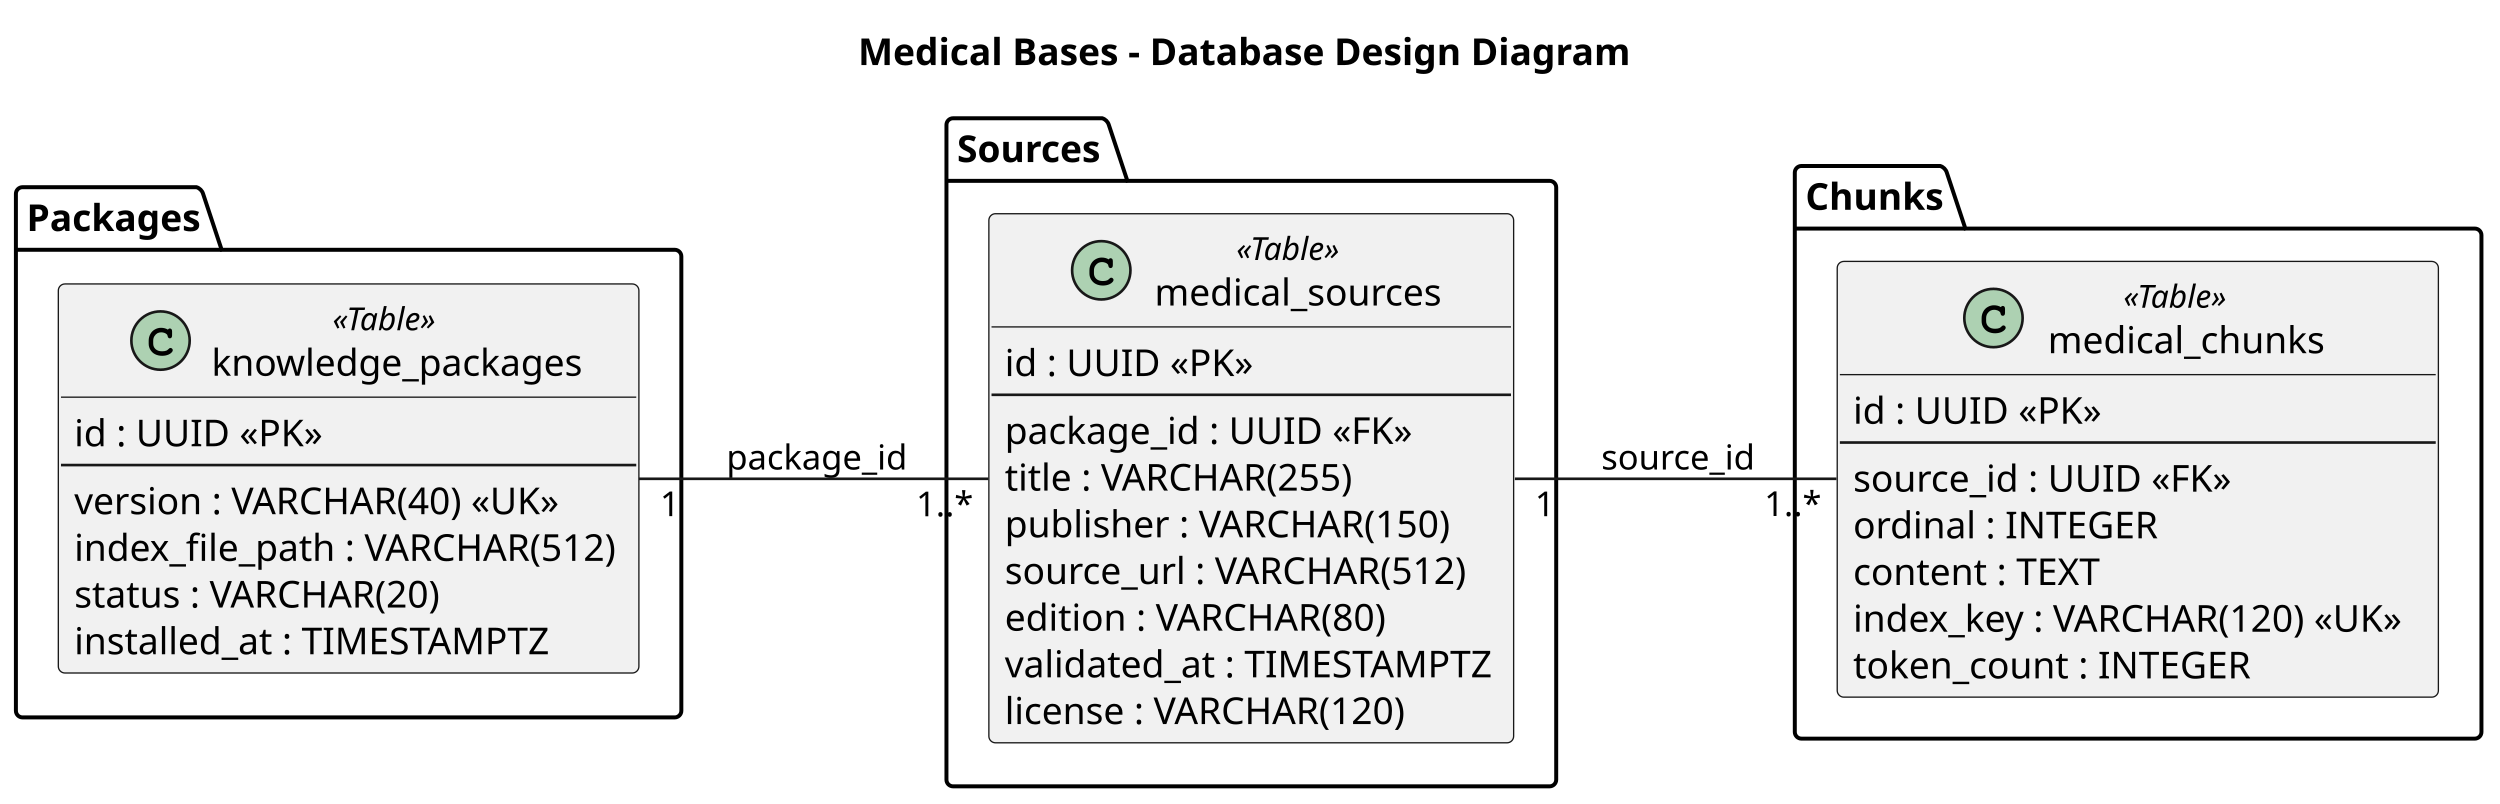
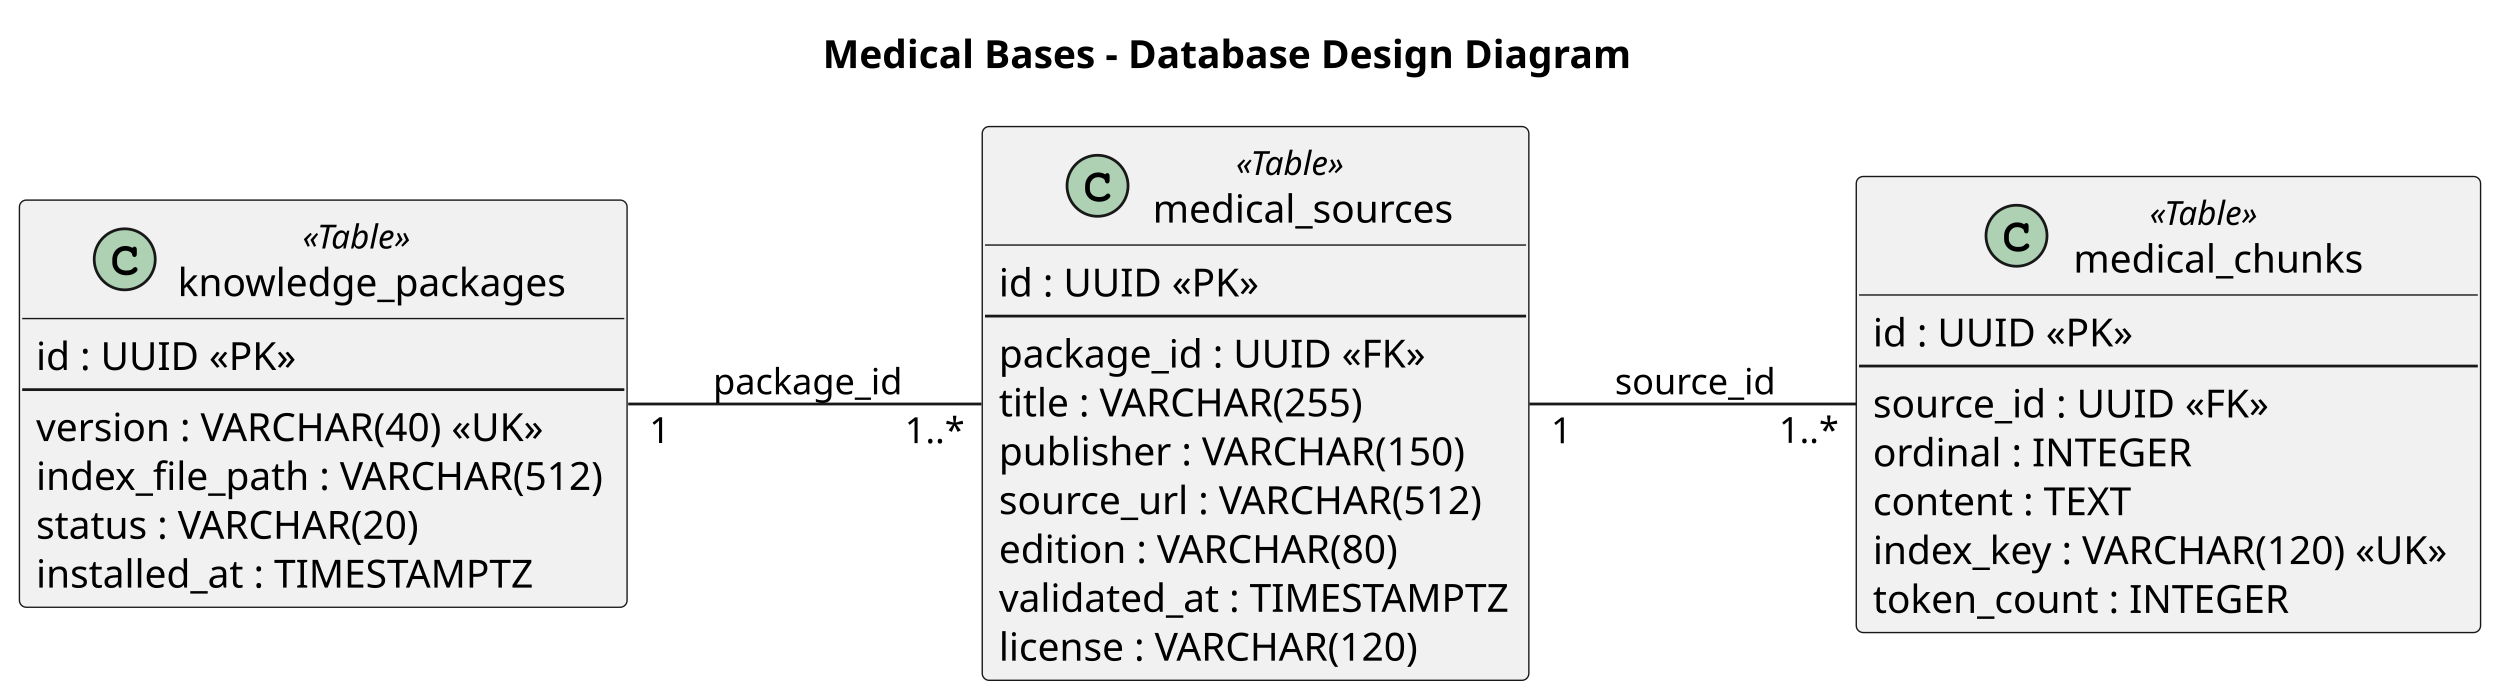
- <svg xmlns="http://www.w3.org/2000/svg" contentStyleType="text/css" height="303px" preserveAspectRatio="none" style="width:943px;height:303px;background:#FFFFFF;" version="1.1" viewBox="0 0 943 303" width="943px" zoomAndPan="magnify">
+ <svg xmlns="http://www.w3.org/2000/svg" contentStyleType="text/css" height="252px" preserveAspectRatio="none" style="width:901px;height:252px;background:#FFFFFF;" version="1.1" viewBox="0 0 901 252" width="901px" zoomAndPan="magnify">
  <defs />
  <g>
-     <text fill="#000000" font-family="sans-serif" font-size="14" font-weight="bold" lengthAdjust="spacing" textLength="281.668" x="323.666" y="24.533">Medical Bases - Database Design Diagram</text>
-     <g id="cluster_Packages">
-       <path d="M8.5,70.609 L74.106,70.609 A3.75,3.75 0 0 1 76.606,73.109 L83.606,94.219 L254.5,94.219 A2.5,2.5 0 0 1 257,96.719 L257,268.109 A2.5,2.5 0 0 1 254.5,270.609 L8.5,270.609 A2.5,2.5 0 0 1 6,268.109 L6,73.109 A2.5,2.5 0 0 1 8.5,70.609 " fill="none" style="stroke:#000000;stroke-width:1.5;" />
-       <line style="stroke:#000000;stroke-width:1.5;" x1="6" x2="83.606" y1="94.219" y2="94.219" />
-       <text fill="#000000" font-family="sans-serif" font-size="14" font-weight="bold" lengthAdjust="spacing" textLength="64.606" x="10" y="87.143">Packages</text>
-     </g>
-     <g id="cluster_Sources">
-       <path d="M359.5,44.609 L415.748,44.609 A3.75,3.75 0 0 1 418.248,47.109 L425.248,68.219 L584.5,68.219 A2.5,2.5 0 0 1 587,70.719 L587,294.109 A2.5,2.5 0 0 1 584.5,296.609 L359.5,296.609 A2.5,2.5 0 0 1 357,294.109 L357,47.109 A2.5,2.5 0 0 1 359.5,44.609 " fill="none" style="stroke:#000000;stroke-width:1.5;" />
-       <line style="stroke:#000000;stroke-width:1.5;" x1="357" x2="425.248" y1="68.219" y2="68.219" />
-       <text fill="#000000" font-family="sans-serif" font-size="14" font-weight="bold" lengthAdjust="spacing" textLength="55.248" x="361" y="61.143">Sources</text>
-     </g>
-     <g id="cluster_Chunks">
-       <path d="M679.5,62.609 L731.838,62.609 A3.75,3.75 0 0 1 734.338,65.109 L741.338,86.219 L933.5,86.219 A2.5,2.5 0 0 1 936,88.719 L936,276.109 A2.5,2.5 0 0 1 933.5,278.609 L679.5,278.609 A2.5,2.5 0 0 1 677,276.109 L677,65.109 A2.5,2.5 0 0 1 679.5,62.609 " fill="none" style="stroke:#000000;stroke-width:1.5;" />
-       <line style="stroke:#000000;stroke-width:1.5;" x1="677" x2="741.338" y1="86.219" y2="86.219" />
-       <text fill="#000000" font-family="sans-serif" font-size="14" font-weight="bold" lengthAdjust="spacing" textLength="51.338" x="681" y="79.143">Chunks</text>
-     </g>
+     <text fill="#000000" font-family="sans-serif" font-size="14" font-weight="bold" lengthAdjust="spacing" textLength="294" x="296.5" y="24.533">Medical Bases - Database Design Diagram</text>
    <g id="elem_knowledge_packages">
-       <rect codeLine="8" fill="#F1F1F1" height="146.75" id="knowledge_packages" rx="2.5" ry="2.5" style="stroke:#181818;stroke-width:0.5;" width="218.992" x="22" y="107.109" />
-       <ellipse cx="60.552" cy="128.461" fill="#ADD1B2" rx="11" ry="11" style="stroke:#181818;stroke-width:1;" />
-       <path d="M63.318,124.336 Q63.474,124.117 63.661,124.008 Q63.849,123.898 64.068,123.898 Q64.443,123.898 64.677,124.164 Q64.911,124.414 64.911,125.023 L64.911,126.477 Q64.911,127.086 64.677,127.352 Q64.443,127.617 64.068,127.617 Q63.724,127.617 63.521,127.414 Q63.318,127.227 63.208,126.711 Q63.161,126.352 62.974,126.164 Q62.646,125.789 62.036,125.57 Q61.427,125.352 60.802,125.352 Q60.036,125.352 59.396,125.68 Q58.771,126.008 58.271,126.758 Q57.786,127.508 57.786,128.539 L57.786,129.633 Q57.786,130.867 58.677,131.695 Q59.568,132.508 61.161,132.508 Q62.099,132.508 62.755,132.258 Q63.146,132.102 63.568,131.664 Q63.833,131.398 63.974,131.32 Q64.13,131.242 64.333,131.242 Q64.661,131.242 64.911,131.508 Q65.177,131.758 65.177,132.102 Q65.177,132.445 64.833,132.852 Q64.333,133.43 63.536,133.758 Q62.458,134.211 61.161,134.211 Q59.646,134.211 58.443,133.586 Q57.458,133.086 56.771,132.023 Q56.083,130.945 56.083,129.664 L56.083,128.508 Q56.083,127.18 56.693,126.039 Q57.318,124.883 58.411,124.273 Q59.505,123.648 60.74,123.648 Q61.474,123.648 62.115,123.82 Q62.771,123.977 63.318,124.336 Z " fill="#000000" />
-       <text fill="#000000" font-family="sans-serif" font-size="12" font-style="italic" lengthAdjust="spacing" textLength="43.365" x="125.43" y="124.566">«Table»</text>
-       <text fill="#000000" font-family="sans-serif" font-size="14" lengthAdjust="spacing" textLength="134.654" x="79.786" y="141.736">knowledge_packages</text>
-       <line style="stroke:#181818;stroke-width:0.5;" x1="23" x2="239.992" y1="149.812" y2="149.812" />
-       <text fill="#000000" font-family="sans-serif" font-size="14" lengthAdjust="spacing" textLength="94.924" x="28" y="168.346">id : UUID «PK»</text>
-       <line style="stroke:#181818;stroke-width:1;" x1="23" x2="239.992" y1="175.422" y2="175.422" />
-       <text fill="#000000" font-family="sans-serif" font-size="14" lengthAdjust="spacing" textLength="189.061" x="28" y="193.955">version : VARCHAR(40) «UK»</text>
-       <text fill="#000000" font-family="sans-serif" font-size="14" lengthAdjust="spacing" textLength="206.992" x="28" y="211.565">index_file_path : VARCHAR(512)</text>
-       <text fill="#000000" font-family="sans-serif" font-size="14" lengthAdjust="spacing" textLength="142.372" x="28" y="229.174">status : VARCHAR(20)</text>
-       <text fill="#000000" font-family="sans-serif" font-size="14" lengthAdjust="spacing" textLength="181.269" x="28" y="246.783">installed_at : TIMESTAMPTZ</text>
+       <rect codeLine="7" fill="#F1F1F1" height="146.75" id="knowledge_packages" rx="2.5" ry="2.5" style="stroke:#181818;stroke-width:0.5;" width="219" x="7" y="72.109" />
+       <ellipse cx="44.95" cy="93.461" fill="#ADD1B2" rx="11" ry="11" style="stroke:#181818;stroke-width:1.0;" />
+       <path d="M47.716,89.336 Q47.872,89.117 48.059,89.008 Q48.247,88.898 48.466,88.898 Q48.841,88.898 49.075,89.164 Q49.309,89.414 49.309,90.023 L49.309,91.477 Q49.309,92.086 49.075,92.352 Q48.841,92.617 48.466,92.617 Q48.122,92.617 47.919,92.414 Q47.716,92.227 47.606,91.711 Q47.559,91.352 47.372,91.164 Q47.044,90.789 46.434,90.57 Q45.825,90.352 45.2,90.352 Q44.434,90.352 43.794,90.68 Q43.169,91.008 42.669,91.758 Q42.184,92.508 42.184,93.539 L42.184,94.633 Q42.184,95.867 43.075,96.695 Q43.966,97.508 45.559,97.508 Q46.497,97.508 47.153,97.258 Q47.544,97.102 47.966,96.664 Q48.231,96.398 48.372,96.32 Q48.528,96.242 48.731,96.242 Q49.059,96.242 49.309,96.508 Q49.575,96.758 49.575,97.102 Q49.575,97.445 49.231,97.852 Q48.731,98.43 47.934,98.758 Q46.856,99.211 45.559,99.211 Q44.044,99.211 42.841,98.586 Q41.856,98.086 41.169,97.023 Q40.481,95.945 40.481,94.664 L40.481,93.508 Q40.481,92.18 41.091,91.039 Q41.716,89.883 42.809,89.273 Q43.903,88.648 45.138,88.648 Q45.872,88.648 46.513,88.82 Q47.169,88.977 47.716,89.336 Z " fill="#000000" />
+       <text fill="#000000" font-family="sans-serif" font-size="12" font-style="italic" lengthAdjust="spacing" textLength="46" x="109.05" y="89.566">«Table»</text>
+       <text fill="#000000" font-family="sans-serif" font-size="14" lengthAdjust="spacing" textLength="136" x="64.05" y="106.736">knowledge_packages</text>
+       <line style="stroke:#181818;stroke-width:0.5;" x1="8" x2="225" y1="114.812" y2="114.812" />
+       <text fill="#000000" font-family="sans-serif" font-size="14" lengthAdjust="spacing" textLength="92" x="13" y="133.346">id : UUID «PK»</text>
+       <line style="stroke:#181818;stroke-width:1.0;" x1="8" x2="225" y1="140.422" y2="140.422" />
+       <text fill="#000000" font-family="sans-serif" font-size="14" lengthAdjust="spacing" textLength="188" x="13" y="158.955">version : VARCHAR(40) «UK»</text>
+       <text fill="#000000" font-family="sans-serif" font-size="14" lengthAdjust="spacing" textLength="207" x="13" y="176.565">index_file_path : VARCHAR(512)</text>
+       <text fill="#000000" font-family="sans-serif" font-size="14" lengthAdjust="spacing" textLength="142" x="13" y="194.174">status : VARCHAR(20)</text>
+       <text fill="#000000" font-family="sans-serif" font-size="14" lengthAdjust="spacing" textLength="180" x="13" y="211.783">installed_at : TIMESTAMPTZ</text>
    </g>
    <g id="elem_medical_sources">
-       <rect codeLine="19" fill="#F1F1F1" height="199.578" id="medical_sources" rx="2.5" ry="2.5" style="stroke:#181818;stroke-width:0.5;" width="197.944" x="373" y="80.609" />
-       <ellipse cx="415.403" cy="101.961" fill="#ADD1B2" rx="11" ry="11" style="stroke:#181818;stroke-width:1;" />
-       <path d="M418.169,97.836 Q418.325,97.617 418.513,97.508 Q418.7,97.398 418.919,97.398 Q419.294,97.398 419.528,97.664 Q419.763,97.914 419.763,98.523 L419.763,99.977 Q419.763,100.586 419.528,100.852 Q419.294,101.117 418.919,101.117 Q418.575,101.117 418.372,100.914 Q418.169,100.727 418.06,100.211 Q418.013,99.852 417.825,99.664 Q417.497,99.289 416.888,99.07 Q416.278,98.852 415.653,98.852 Q414.888,98.852 414.247,99.18 Q413.622,99.508 413.122,100.258 Q412.638,101.008 412.638,102.039 L412.638,103.133 Q412.638,104.367 413.528,105.195 Q414.419,106.008 416.013,106.008 Q416.95,106.008 417.606,105.758 Q417.997,105.602 418.419,105.164 Q418.685,104.898 418.825,104.82 Q418.981,104.742 419.185,104.742 Q419.513,104.742 419.763,105.008 Q420.028,105.258 420.028,105.602 Q420.028,105.945 419.685,106.352 Q419.185,106.93 418.388,107.258 Q417.31,107.711 416.013,107.711 Q414.497,107.711 413.294,107.086 Q412.31,106.586 411.622,105.523 Q410.935,104.445 410.935,103.164 L410.935,102.008 Q410.935,100.68 411.544,99.539 Q412.169,98.383 413.263,97.773 Q414.356,97.148 415.591,97.148 Q416.325,97.148 416.966,97.32 Q417.622,97.477 418.169,97.836 Z " fill="#000000" />
-       <text fill="#000000" font-family="sans-serif" font-size="12" font-style="italic" lengthAdjust="spacing" textLength="43.365" x="466.334" y="98.066">«Table»</text>
-       <text fill="#000000" font-family="sans-serif" font-size="14" lengthAdjust="spacing" textLength="105.048" x="435.493" y="115.236">medical_sources</text>
-       <line style="stroke:#181818;stroke-width:0.5;" x1="374" x2="569.944" y1="123.312" y2="123.312" />
-       <text fill="#000000" font-family="sans-serif" font-size="14" lengthAdjust="spacing" textLength="94.924" x="379" y="141.846">id : UUID «PK»</text>
-       <line style="stroke:#181818;stroke-width:1;" x1="374" x2="569.944" y1="148.922" y2="148.922" />
-       <text fill="#000000" font-family="sans-serif" font-size="14" lengthAdjust="spacing" textLength="154.855" x="379" y="167.455">package_id : UUID «FK»</text>
-       <text fill="#000000" font-family="sans-serif" font-size="14" lengthAdjust="spacing" textLength="134.593" x="379" y="185.065">title : VARCHAR(255)</text>
-       <text fill="#000000" font-family="sans-serif" font-size="14" lengthAdjust="spacing" textLength="169.62" x="379" y="202.674">publisher : VARCHAR(150)</text>
-       <text fill="#000000" font-family="sans-serif" font-size="14" lengthAdjust="spacing" textLength="178.172" x="379" y="220.283">source_url : VARCHAR(512)</text>
-       <text fill="#000000" font-family="sans-serif" font-size="14" lengthAdjust="spacing" textLength="146.275" x="379" y="237.893">edition : VARCHAR(80)</text>
-       <text fill="#000000" font-family="sans-serif" font-size="14" lengthAdjust="spacing" textLength="185.944" x="379" y="255.502">validated_at : TIMESTAMPTZ</text>
-       <text fill="#000000" font-family="sans-serif" font-size="14" lengthAdjust="spacing" textLength="156.386" x="379" y="273.111">license : VARCHAR(120)</text>
+       <rect codeLine="16" fill="#F1F1F1" height="199.578" id="medical_sources" rx="2.5" ry="2.5" style="stroke:#181818;stroke-width:0.5;" width="197" x="354" y="45.609" />
+       <ellipse cx="395.55" cy="66.961" fill="#ADD1B2" rx="11" ry="11" style="stroke:#181818;stroke-width:1.0;" />
+       <path d="M398.316,62.836 Q398.472,62.617 398.659,62.508 Q398.847,62.398 399.066,62.398 Q399.441,62.398 399.675,62.664 Q399.909,62.914 399.909,63.523 L399.909,64.977 Q399.909,65.586 399.675,65.852 Q399.441,66.117 399.066,66.117 Q398.722,66.117 398.519,65.914 Q398.316,65.727 398.206,65.211 Q398.159,64.852 397.972,64.664 Q397.644,64.289 397.034,64.07 Q396.425,63.852 395.8,63.852 Q395.034,63.852 394.394,64.18 Q393.769,64.508 393.269,65.258 Q392.784,66.008 392.784,67.039 L392.784,68.133 Q392.784,69.367 393.675,70.195 Q394.566,71.008 396.159,71.008 Q397.097,71.008 397.753,70.758 Q398.144,70.602 398.566,70.164 Q398.831,69.898 398.972,69.82 Q399.128,69.742 399.331,69.742 Q399.659,69.742 399.909,70.008 Q400.175,70.258 400.175,70.602 Q400.175,70.945 399.831,71.352 Q399.331,71.93 398.534,72.258 Q397.456,72.711 396.159,72.711 Q394.644,72.711 393.441,72.086 Q392.456,71.586 391.769,70.523 Q391.081,69.445 391.081,68.164 L391.081,67.008 Q391.081,65.68 391.691,64.539 Q392.316,63.383 393.409,62.773 Q394.503,62.148 395.738,62.148 Q396.472,62.148 397.113,62.32 Q397.769,62.477 398.316,62.836 Z " fill="#000000" />
+       <text fill="#000000" font-family="sans-serif" font-size="12" font-style="italic" lengthAdjust="spacing" textLength="46" x="445.45" y="63.066">«Table»</text>
+       <text fill="#000000" font-family="sans-serif" font-size="14" lengthAdjust="spacing" textLength="106" x="415.45" y="80.236">medical_sources</text>
+       <line style="stroke:#181818;stroke-width:0.5;" x1="355" x2="550" y1="88.312" y2="88.312" />
+       <text fill="#000000" font-family="sans-serif" font-size="14" lengthAdjust="spacing" textLength="92" x="360" y="106.846">id : UUID «PK»</text>
+       <line style="stroke:#181818;stroke-width:1.0;" x1="355" x2="550" y1="113.922" y2="113.922" />
+       <text fill="#000000" font-family="sans-serif" font-size="14" lengthAdjust="spacing" textLength="154" x="360" y="132.455">package_id : UUID «FK»</text>
+       <text fill="#000000" font-family="sans-serif" font-size="14" lengthAdjust="spacing" textLength="134" x="360" y="150.065">title : VARCHAR(255)</text>
+       <text fill="#000000" font-family="sans-serif" font-size="14" lengthAdjust="spacing" textLength="170" x="360" y="167.674">publisher : VARCHAR(150)</text>
+       <text fill="#000000" font-family="sans-serif" font-size="14" lengthAdjust="spacing" textLength="179" x="360" y="185.283">source_url : VARCHAR(512)</text>
+       <text fill="#000000" font-family="sans-serif" font-size="14" lengthAdjust="spacing" textLength="146" x="360" y="202.893">edition : VARCHAR(80)</text>
+       <text fill="#000000" font-family="sans-serif" font-size="14" lengthAdjust="spacing" textLength="185" x="360" y="220.502">validated_at : TIMESTAMPTZ</text>
+       <text fill="#000000" font-family="sans-serif" font-size="14" lengthAdjust="spacing" textLength="156" x="360" y="238.111">license : VARCHAR(120)</text>
    </g>
    <g id="elem_medical_chunks">
-       <rect codeLine="33" fill="#F1F1F1" height="164.359" id="medical_chunks" rx="2.5" ry="2.5" style="stroke:#181818;stroke-width:0.5;" width="226.758" x="693" y="98.609" />
-       <ellipse cx="751.936" cy="119.961" fill="#ADD1B2" rx="11" ry="11" style="stroke:#181818;stroke-width:1;" />
-       <path d="M754.702,115.836 Q754.858,115.617 755.045,115.508 Q755.233,115.398 755.452,115.398 Q755.827,115.398 756.061,115.664 Q756.295,115.914 756.295,116.523 L756.295,117.977 Q756.295,118.586 756.061,118.852 Q755.827,119.117 755.452,119.117 Q755.108,119.117 754.905,118.914 Q754.702,118.727 754.592,118.211 Q754.545,117.852 754.358,117.664 Q754.03,117.289 753.42,117.07 Q752.811,116.852 752.186,116.852 Q751.42,116.852 750.78,117.18 Q750.155,117.508 749.655,118.258 Q749.17,119.008 749.17,120.039 L749.17,121.133 Q749.17,122.367 750.061,123.195 Q750.952,124.008 752.545,124.008 Q753.483,124.008 754.139,123.758 Q754.53,123.602 754.952,123.164 Q755.217,122.898 755.358,122.82 Q755.514,122.742 755.717,122.742 Q756.045,122.742 756.295,123.008 Q756.561,123.258 756.561,123.602 Q756.561,123.945 756.217,124.352 Q755.717,124.93 754.92,125.258 Q753.842,125.711 752.545,125.711 Q751.03,125.711 749.827,125.086 Q748.842,124.586 748.155,123.523 Q747.467,122.445 747.467,121.164 L747.467,120.008 Q747.467,118.68 748.077,117.539 Q748.702,116.383 749.795,115.773 Q750.889,115.148 752.124,115.148 Q752.858,115.148 753.499,115.32 Q754.155,115.477 754.702,115.836 Z " fill="#000000" />
-       <text fill="#000000" font-family="sans-serif" font-size="12" font-style="italic" lengthAdjust="spacing" textLength="43.365" x="800.946" y="116.066">«Table»</text>
-       <text fill="#000000" font-family="sans-serif" font-size="14" lengthAdjust="spacing" textLength="100.386" x="772.436" y="133.236">medical_chunks</text>
-       <line style="stroke:#181818;stroke-width:0.5;" x1="694" x2="918.758" y1="141.312" y2="141.312" />
-       <text fill="#000000" font-family="sans-serif" font-size="14" lengthAdjust="spacing" textLength="94.924" x="699" y="159.846">id : UUID «PK»</text>
-       <line style="stroke:#181818;stroke-width:1;" x1="694" x2="918.758" y1="166.922" y2="166.922" />
-       <text fill="#000000" font-family="sans-serif" font-size="14" lengthAdjust="spacing" textLength="143.944" x="699" y="185.455">source_id : UUID «FK»</text>
-       <text fill="#000000" font-family="sans-serif" font-size="14" lengthAdjust="spacing" textLength="115.924" x="699" y="203.065">ordinal : INTEGER</text>
-       <text fill="#000000" font-family="sans-serif" font-size="14" lengthAdjust="spacing" textLength="93.372" x="699" y="220.674">content : TEXT</text>
-       <text fill="#000000" font-family="sans-serif" font-size="14" lengthAdjust="spacing" textLength="214.758" x="699" y="238.283">index_key : VARCHAR(120) «UK»</text>
-       <text fill="#000000" font-family="sans-serif" font-size="14" lengthAdjust="spacing" textLength="150.179" x="699" y="255.893">token_count : INTEGER</text>
+       <rect codeLine="28" fill="#F1F1F1" height="164.359" id="medical_chunks" rx="2.5" ry="2.5" style="stroke:#181818;stroke-width:0.5;" width="225" x="669" y="63.609" />
+       <ellipse cx="726.75" cy="84.961" fill="#ADD1B2" rx="11" ry="11" style="stroke:#181818;stroke-width:1.0;" />
+       <path d="M729.516,80.836 Q729.672,80.617 729.859,80.508 Q730.047,80.398 730.266,80.398 Q730.641,80.398 730.875,80.664 Q731.109,80.914 731.109,81.523 L731.109,82.977 Q731.109,83.586 730.875,83.852 Q730.641,84.117 730.266,84.117 Q729.922,84.117 729.719,83.914 Q729.516,83.727 729.406,83.211 Q729.359,82.852 729.172,82.664 Q728.844,82.289 728.234,82.07 Q727.625,81.852 727,81.852 Q726.234,81.852 725.594,82.18 Q724.969,82.508 724.469,83.258 Q723.984,84.008 723.984,85.039 L723.984,86.133 Q723.984,87.367 724.875,88.195 Q725.766,89.008 727.359,89.008 Q728.297,89.008 728.953,88.758 Q729.344,88.602 729.766,88.164 Q730.031,87.898 730.172,87.82 Q730.328,87.742 730.531,87.742 Q730.859,87.742 731.109,88.008 Q731.375,88.258 731.375,88.602 Q731.375,88.945 731.031,89.352 Q730.531,89.93 729.734,90.258 Q728.656,90.711 727.359,90.711 Q725.844,90.711 724.641,90.086 Q723.656,89.586 722.969,88.523 Q722.281,87.445 722.281,86.164 L722.281,85.008 Q722.281,83.68 722.891,82.539 Q723.516,81.383 724.609,80.773 Q725.703,80.148 726.938,80.148 Q727.672,80.148 728.312,80.32 Q728.969,80.477 729.516,80.836 Z " fill="#000000" />
+       <text fill="#000000" font-family="sans-serif" font-size="12" font-style="italic" lengthAdjust="spacing" textLength="46" x="774.75" y="81.066">«Table»</text>
+       <text fill="#000000" font-family="sans-serif" font-size="14" lengthAdjust="spacing" textLength="101" x="747.25" y="98.236">medical_chunks</text>
+       <line style="stroke:#181818;stroke-width:0.5;" x1="670" x2="893" y1="106.312" y2="106.312" />
+       <text fill="#000000" font-family="sans-serif" font-size="14" lengthAdjust="spacing" textLength="92" x="675" y="124.846">id : UUID «PK»</text>
+       <line style="stroke:#181818;stroke-width:1.0;" x1="670" x2="893" y1="131.922" y2="131.922" />
+       <text fill="#000000" font-family="sans-serif" font-size="14" lengthAdjust="spacing" textLength="143" x="675" y="150.455">source_id : UUID «FK»</text>
+       <text fill="#000000" font-family="sans-serif" font-size="14" lengthAdjust="spacing" textLength="115" x="675" y="168.065">ordinal : INTEGER</text>
+       <text fill="#000000" font-family="sans-serif" font-size="14" lengthAdjust="spacing" textLength="94" x="675" y="185.674">content : TEXT</text>
+       <text fill="#000000" font-family="sans-serif" font-size="14" lengthAdjust="spacing" textLength="213" x="675" y="203.283">index_key : VARCHAR(120) «UK»</text>
+       <text fill="#000000" font-family="sans-serif" font-size="14" lengthAdjust="spacing" textLength="150" x="675" y="220.893">token_count : INTEGER</text>
    </g>
    <g id="link_knowledge_packages_medical_sources">
-       <path codeLine="44" d="M241,180.609 C283.35,180.609 331.55,180.609 372.85,180.609 " fill="none" id="knowledge_packages-medical_sources" style="stroke:#181818;stroke-width:1;" />
-       <text fill="#000000" font-family="sans-serif" font-size="13" lengthAdjust="spacing" textLength="66.498" x="274" y="177.105">package_id</text>
-       <text fill="#000000" font-family="sans-serif" font-size="13" lengthAdjust="spacing" textLength="7.23" x="248.954" y="194.688">1</text>
-       <text fill="#000000" font-family="sans-serif" font-size="13" lengthAdjust="spacing" textLength="19.513" x="345.553" y="194.747">1..*</text>
+       <path codeLine="38" d="M226.4,145.609 C267.43,145.609 313.79,145.609 353.74,145.609 " fill="none" id="knowledge_packages-medical_sources" style="stroke:#181818;stroke-width:1.0;" />
+       <text fill="#000000" font-family="sans-serif" font-size="13" lengthAdjust="spacing" textLength="66" x="257" y="142.105">package_id</text>
+       <text fill="#000000" font-family="sans-serif" font-size="13" lengthAdjust="spacing" textLength="7" x="234.019" y="159.662">1</text>
+       <text fill="#000000" font-family="sans-serif" font-size="13" lengthAdjust="spacing" textLength="20" x="326.093" y="159.694">1..*</text>
    </g>
    <g id="link_medical_sources_medical_chunks">
-       <path codeLine="45" d="M571.41,180.609 C609.52,180.609 653.37,180.609 692.74,180.609 " fill="none" id="medical_sources-medical_chunks" style="stroke:#181818;stroke-width:1;" />
-       <text fill="#000000" font-family="sans-serif" font-size="13" lengthAdjust="spacing" textLength="56.367" x="604" y="177.105">source_id</text>
-       <text fill="#000000" font-family="sans-serif" font-size="13" lengthAdjust="spacing" textLength="7.23" x="578.978" y="194.72">1</text>
-       <text fill="#000000" font-family="sans-serif" font-size="13" lengthAdjust="spacing" textLength="19.513" x="665.484" y="194.642">1..*</text>
+       <path codeLine="39" d="M551.17,145.609 C588.24,145.609 630.74,145.609 668.99,145.609 " fill="none" id="medical_sources-medical_chunks" style="stroke:#181818;stroke-width:1.0;" />
+       <text fill="#000000" font-family="sans-serif" font-size="13" lengthAdjust="spacing" textLength="56" x="582" y="142.105">source_id</text>
+       <text fill="#000000" font-family="sans-serif" font-size="13" lengthAdjust="spacing" textLength="7" x="558.992" y="159.747">1</text>
+       <text fill="#000000" font-family="sans-serif" font-size="13" lengthAdjust="spacing" textLength="20" x="641.142" y="159.617">1..*</text>
    </g>
  </g>
</svg>
